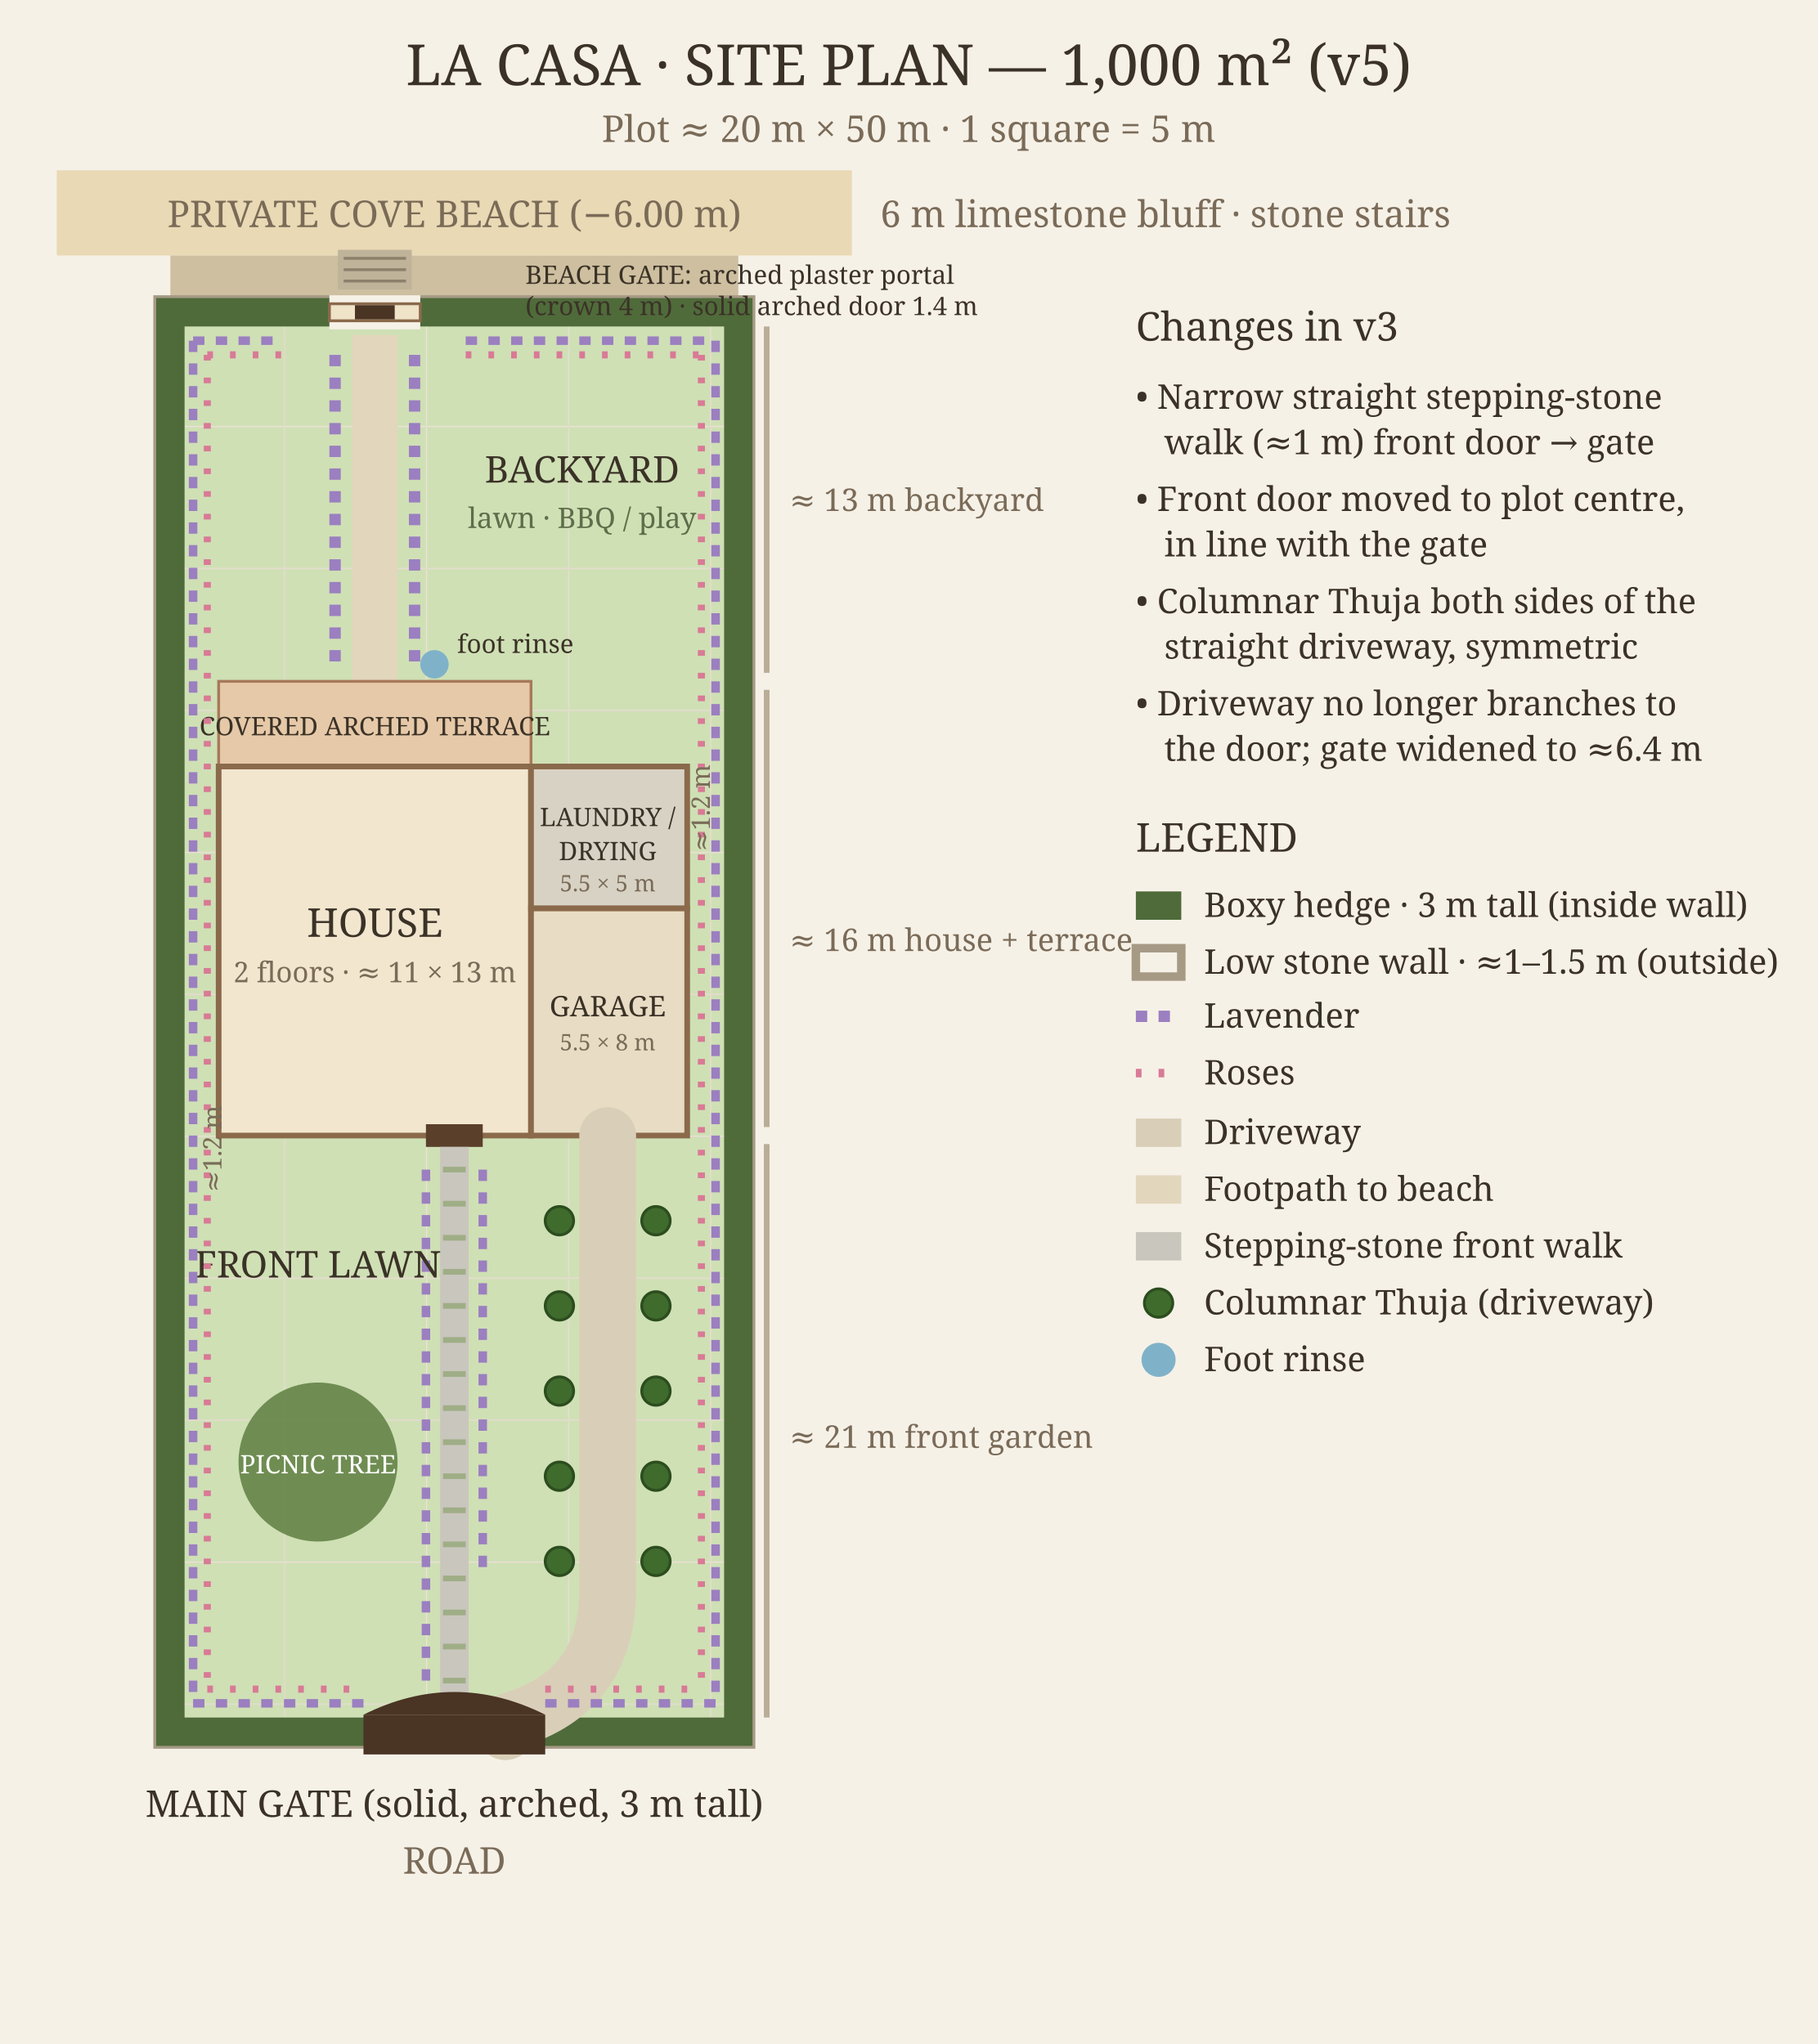
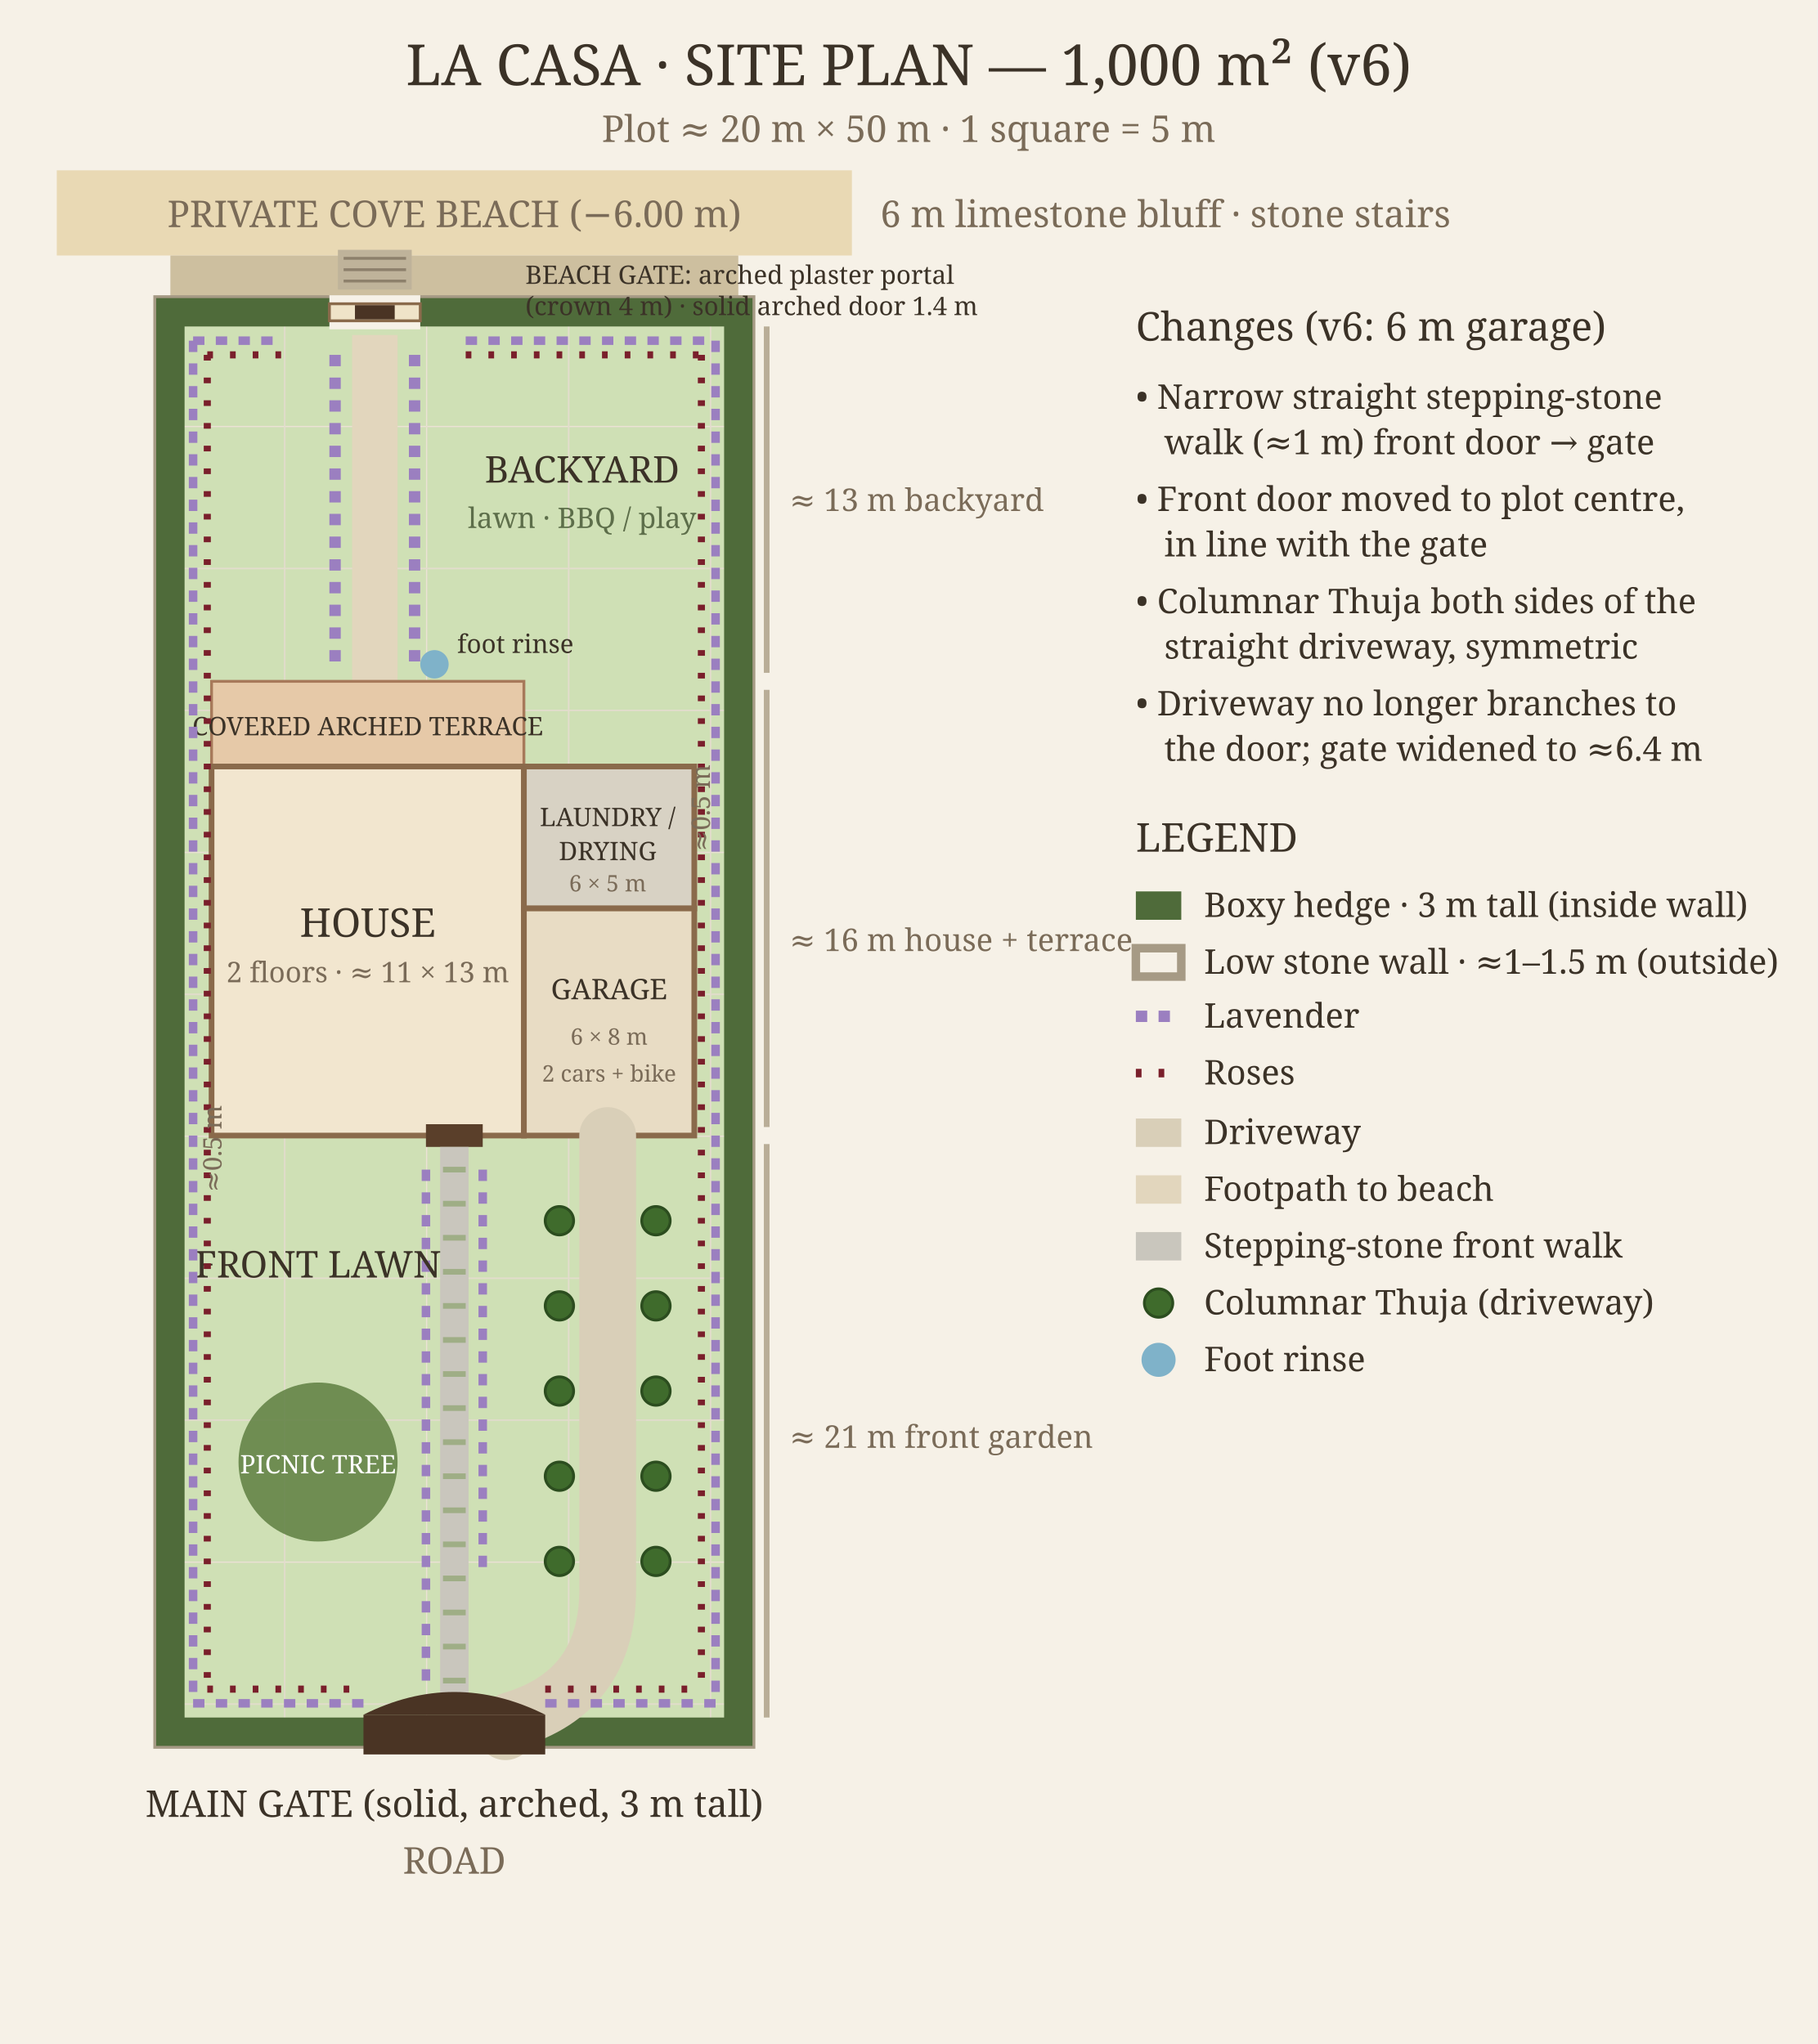
<svg xmlns="http://www.w3.org/2000/svg" viewBox="0 0 640 720" font-family="Georgia, serif" font-size="13">
  <rect width="640" height="720" fill="#f6f1e7" />
-   <text x="320" y="30" text-anchor="middle" font-size="20" fill="#3b3227">LA CASA · SITE PLAN — 1,000 m² (v5)</text>
+   <text x="320" y="30" text-anchor="middle" font-size="20" fill="#3b3227">LA CASA · SITE PLAN — 1,000 m² (v6)</text>
  <text x="320" y="50" text-anchor="middle" fill="#7a6b58">Plot ≈ 20 m × 50 m · 1 square = 5 m</text>
  <rect x="20" y="60" width="280" height="30" fill="#e9d9b4" />
  <text x="160" y="80" text-anchor="middle" fill="#7a6b58">PRIVATE COVE BEACH (−6.00 m)</text>
  <rect x="60" y="90" width="200" height="20" fill="#cdbf9f" />
  <text x="310" y="80" fill="#7a6b58">6 m limestone bluff · stone stairs</text>
  <defs>
    <pattern id="g" width="50" height="50" patternUnits="userSpaceOnUse">
      <path d="M50 0H0V50" fill="none" stroke="#e3dccd" stroke-width="1" />
    </pattern>
  </defs>
  <rect x="60" y="110" width="200" height="500" fill="#cfe0b5" />
  <rect x="60" y="110" width="200" height="500" fill="url(#g)" />
  <rect x="56" y="106" width="208" height="508" fill="none" stroke="#a69a85" stroke-width="4" />
  <rect x="60" y="110" width="200" height="500" fill="none" stroke="#4f6b3a" stroke-width="10" />
  <rect x="119" y="88" width="26" height="14" fill="#bfb39a" />
  <path d="M121 91h22M121 95h22M121 99h22" stroke="#8d806b" />
  <rect x="116" y="104" width="32" height="12" fill="#f6f1e7" />
  <rect x="116" y="107" width="32" height="6" fill="#efe3c8" stroke="#8a6a4b" stroke-width="1" />
  <rect x="125" y="107.5" width="14" height="5" fill="#4a3424" />
  <text x="185" y="100" font-size="9" fill="#3b3227">BEACH GATE: arched plaster portal</text>
  <text x="185" y="111" font-size="9" fill="#3b3227">(crown 4 m) · solid arched door 1.4 m</text>
  <text x="205" y="170" text-anchor="middle" fill="#3b3227">BACKYARD</text>
  <text x="205" y="186" text-anchor="middle" fill="#5d6e4a" font-size="10">lawn · BBQ / play</text>
  <rect x="124" y="118" width="16" height="122" fill="#e2d6bd" />
  <path d="M118 125V235M146 125V235" stroke="#9b7fc0" stroke-width="4" stroke-dasharray="4 4" />
-   <rect x="77" y="240" width="110" height="30" fill="#e6c9a8" stroke="#a7795a" />
-   <text x="132" y="259" text-anchor="middle" font-size="9" fill="#3b3227">COVERED ARCHED TERRACE</text>
+   <rect x="74.5" y="240" width="110" height="30" fill="#e6c9a8" stroke="#a7795a" />
+   <text x="129.5" y="259" text-anchor="middle" font-size="9" fill="#3b3227">COVERED ARCHED TERRACE</text>
  <circle cx="153" cy="234" r="5" fill="#7fb2c9" />
  <text x="161" y="230" font-size="9" fill="#3b3227">foot rinse</text>
-   <rect x="77" y="270" width="110" height="130" fill="#f2e6cf" stroke="#8a6a4b" stroke-width="2" />
-   <text x="132" y="330" text-anchor="middle" font-size="14" fill="#3b3227">HOUSE</text>
-   <text x="132" y="346" text-anchor="middle" font-size="10" fill="#7a6b58">2 floors · ≈ 11 × 13 m</text>
-   <rect x="187" y="270" width="55" height="50" fill="#d8d2c4" stroke="#8a6a4b" stroke-width="2" />
+   <rect x="74.5" y="270" width="110" height="130" fill="#f2e6cf" stroke="#8a6a4b" stroke-width="2" />
+   <text x="129.5" y="330" text-anchor="middle" font-size="14" fill="#3b3227">HOUSE</text>
+   <text x="129.5" y="346" text-anchor="middle" font-size="10" fill="#7a6b58">2 floors · ≈ 11 × 13 m</text>
+   <rect x="184.5" y="270" width="60" height="50" fill="#d8d2c4" stroke="#8a6a4b" stroke-width="2" />
  <text x="214" y="291" text-anchor="middle" font-size="9" fill="#3b3227">LAUNDRY /</text>
  <text x="214" y="303" text-anchor="middle" font-size="9" fill="#3b3227">DRYING</text>
-   <text x="214" y="314" text-anchor="middle" font-size="8" fill="#7a6b58">5.5 × 5 m</text>
-   <rect x="187" y="320" width="55" height="80" fill="#e8dcc4" stroke="#8a6a4b" stroke-width="2" />
-   <text x="214" y="358" text-anchor="middle" font-size="10" fill="#3b3227">GARAGE</text>
-   <text x="214" y="370" text-anchor="middle" font-size="8" fill="#7a6b58">5.5 × 8 m</text>
+   <text x="214" y="314" text-anchor="middle" font-size="8" fill="#7a6b58">6 × 5 m</text>
+   <rect x="184.5" y="320" width="60" height="80" fill="#e8dcc4" stroke="#8a6a4b" stroke-width="2" />
+   <text x="214.5" y="352" text-anchor="middle" font-size="10" fill="#3b3227">GARAGE</text>
+   <text x="214.5" y="368" text-anchor="middle" font-size="8" fill="#7a6b58">6 × 8 m</text>
+   <text x="214.5" y="381" text-anchor="middle" font-size="8" fill="#7a6b58">2 cars + bike</text>
  <rect x="150" y="396" width="20" height="8" fill="#5a3f2a" />
  <rect x="155" y="404" width="10" height="200" fill="#c9c6bd" />
  <path d="M156 412h8M156 424h8M156 436h8M156 448h8M156 460h8M156 472h8M156 484h8M156 496h8M156 508h8M156 520h8M156 532h8M156 544h8M156 556h8M156 568h8M156 580h8M156 592h8" stroke="#9fae86" stroke-width="2" />
  <path d="M150 412V596M170 412V556" stroke="#9b7fc0" stroke-width="3" stroke-dasharray="4 4" />
  <path d="M214 400 L214 560 Q214 596 180 606 L178 610" fill="none" stroke="#d9cfb8" stroke-width="20" stroke-linejoin="round" stroke-linecap="round" />
  <g fill="#3f6b2c" stroke="#2c4d1f" stroke-width="1">
    <circle cx="197" cy="430" r="5" />
    <circle cx="197" cy="460" r="5" />
    <circle cx="197" cy="490" r="5" />
    <circle cx="197" cy="520" r="5" />
    <circle cx="197" cy="550" r="5" />
    <circle cx="231" cy="430" r="5" />
    <circle cx="231" cy="460" r="5" />
    <circle cx="231" cy="490" r="5" />
    <circle cx="231" cy="520" r="5" />
    <circle cx="231" cy="550" r="5" />
  </g>
  <text x="112" y="450" text-anchor="middle" fill="#3b3227">FRONT LAWN</text>
  <circle cx="112" cy="515" r="28" fill="#5e7f41" opacity="0.85" />
  <text x="112" y="519" text-anchor="middle" font-size="9" fill="#fff">PICNIC TREE</text>
  <path d="M68 120V600M252 120V600M68 600H128M192 600H252M68 120H100M164 120H252" stroke="#9b7fc0" stroke-width="3" stroke-dasharray="4 4" />
-   <path d="M73 125V595M247 125V595M73 595H128M192 595H247M73 125H100M164 125H247" stroke="#d97a96" stroke-width="2.5" stroke-dasharray="2 6" />
+   <path d="M73 125V595M247 125V595M73 595H128M192 595H247M73 125H100M164 125H247" stroke="#7a1f2b" stroke-width="2.5" stroke-dasharray="2 6" />
  <rect x="128" y="604" width="64" height="14" fill="#4a3424" />
  <path d="M128 604 Q160 588 192 604" fill="#4a3424" />
  <text x="160" y="640" text-anchor="middle" fill="#3b3227">MAIN GATE (solid, arched, 3 m tall)</text>
  <text x="160" y="660" text-anchor="middle" fill="#7a6b58">ROAD</text>
  <g font-size="9" fill="#7a6b58">
-     <text x="78" y="420" transform="rotate(-90 78 420)">≈1.2 m</text>
-     <text x="250" y="300" transform="rotate(-90 250 300)">≈1.2 m</text>
+     <text x="78" y="420" transform="rotate(-90 78 420)">≈0.5 m</text>
+     <text x="250" y="300" transform="rotate(-90 250 300)">≈0.5 m</text>
  </g>
  <g font-size="11" fill="#7a6b58">
    <text x="278" y="180">≈ 13 m backyard</text>
    <text x="278" y="335">≈ 16 m house + terrace</text>
    <text x="278" y="510">≈ 21 m front garden</text>
  </g>
  <path d="M270 115V237M270 243V397M270 403V605" stroke="#b9ad97" stroke-width="2" />
  <g transform="translate(400 120)" font-size="12" fill="#3b3227">
-     <text y="0" font-size="14">Changes in v3</text>
+     <text y="0" font-size="14">Changes (v6: 6 m garage)</text>
    <text y="24">• Narrow straight stepping-stone</text>
    <text y="40" x="10">walk (≈1 m) front door → gate</text>
    <text y="60">• Front door moved to plot centre,</text>
    <text y="76" x="10">in line with the gate</text>
    <text y="96">• Columnar Thuja both sides of the</text>
    <text y="112" x="10">straight driveway, symmetric</text>
    <text y="132">• Driveway no longer branches to</text>
    <text y="148" x="10">the door; gate widened to ≈6.4 m</text>
  </g>
  <g transform="translate(400 300)" font-size="12" fill="#3b3227">
    <text y="0" font-size="14">LEGEND</text>
    <rect y="14" width="16" height="10" fill="#4f6b3a" />
    <text x="24" y="23">Boxy hedge · 3 m tall (inside wall)</text>
    <rect y="34" width="16" height="10" fill="none" stroke="#a69a85" stroke-width="3" />
    <text x="24" y="43">Low stone wall · ≈1–1.5 m (outside)</text>
    <path d="M0 58h16" stroke="#9b7fc0" stroke-width="4" stroke-dasharray="4 4" />
    <text x="24" y="62">Lavender</text>
-     <path d="M0 78h16" stroke="#d97a96" stroke-width="3" stroke-dasharray="2 6" />
+     <path d="M0 78h16" stroke="#7a1f2b" stroke-width="3" stroke-dasharray="2 6" />
    <text x="24" y="82">Roses</text>
    <rect y="94" width="16" height="10" fill="#d9cfb8" />
    <text x="24" y="103">Driveway</text>
    <rect y="114" width="16" height="10" fill="#e2d6bd" />
    <text x="24" y="123">Footpath to beach</text>
    <rect y="134" width="16" height="10" fill="#c9c6bd" />
    <text x="24" y="143">Stepping-stone front walk</text>
    <circle cx="8" cy="159" r="5" fill="#3f6b2c" stroke="#2c4d1f" />
    <text x="24" y="163">Columnar Thuja (driveway)</text>
    <circle cx="8" cy="179" r="6" fill="#7fb2c9" />
    <text x="24" y="183">Foot rinse</text>
  </g>
</svg>
